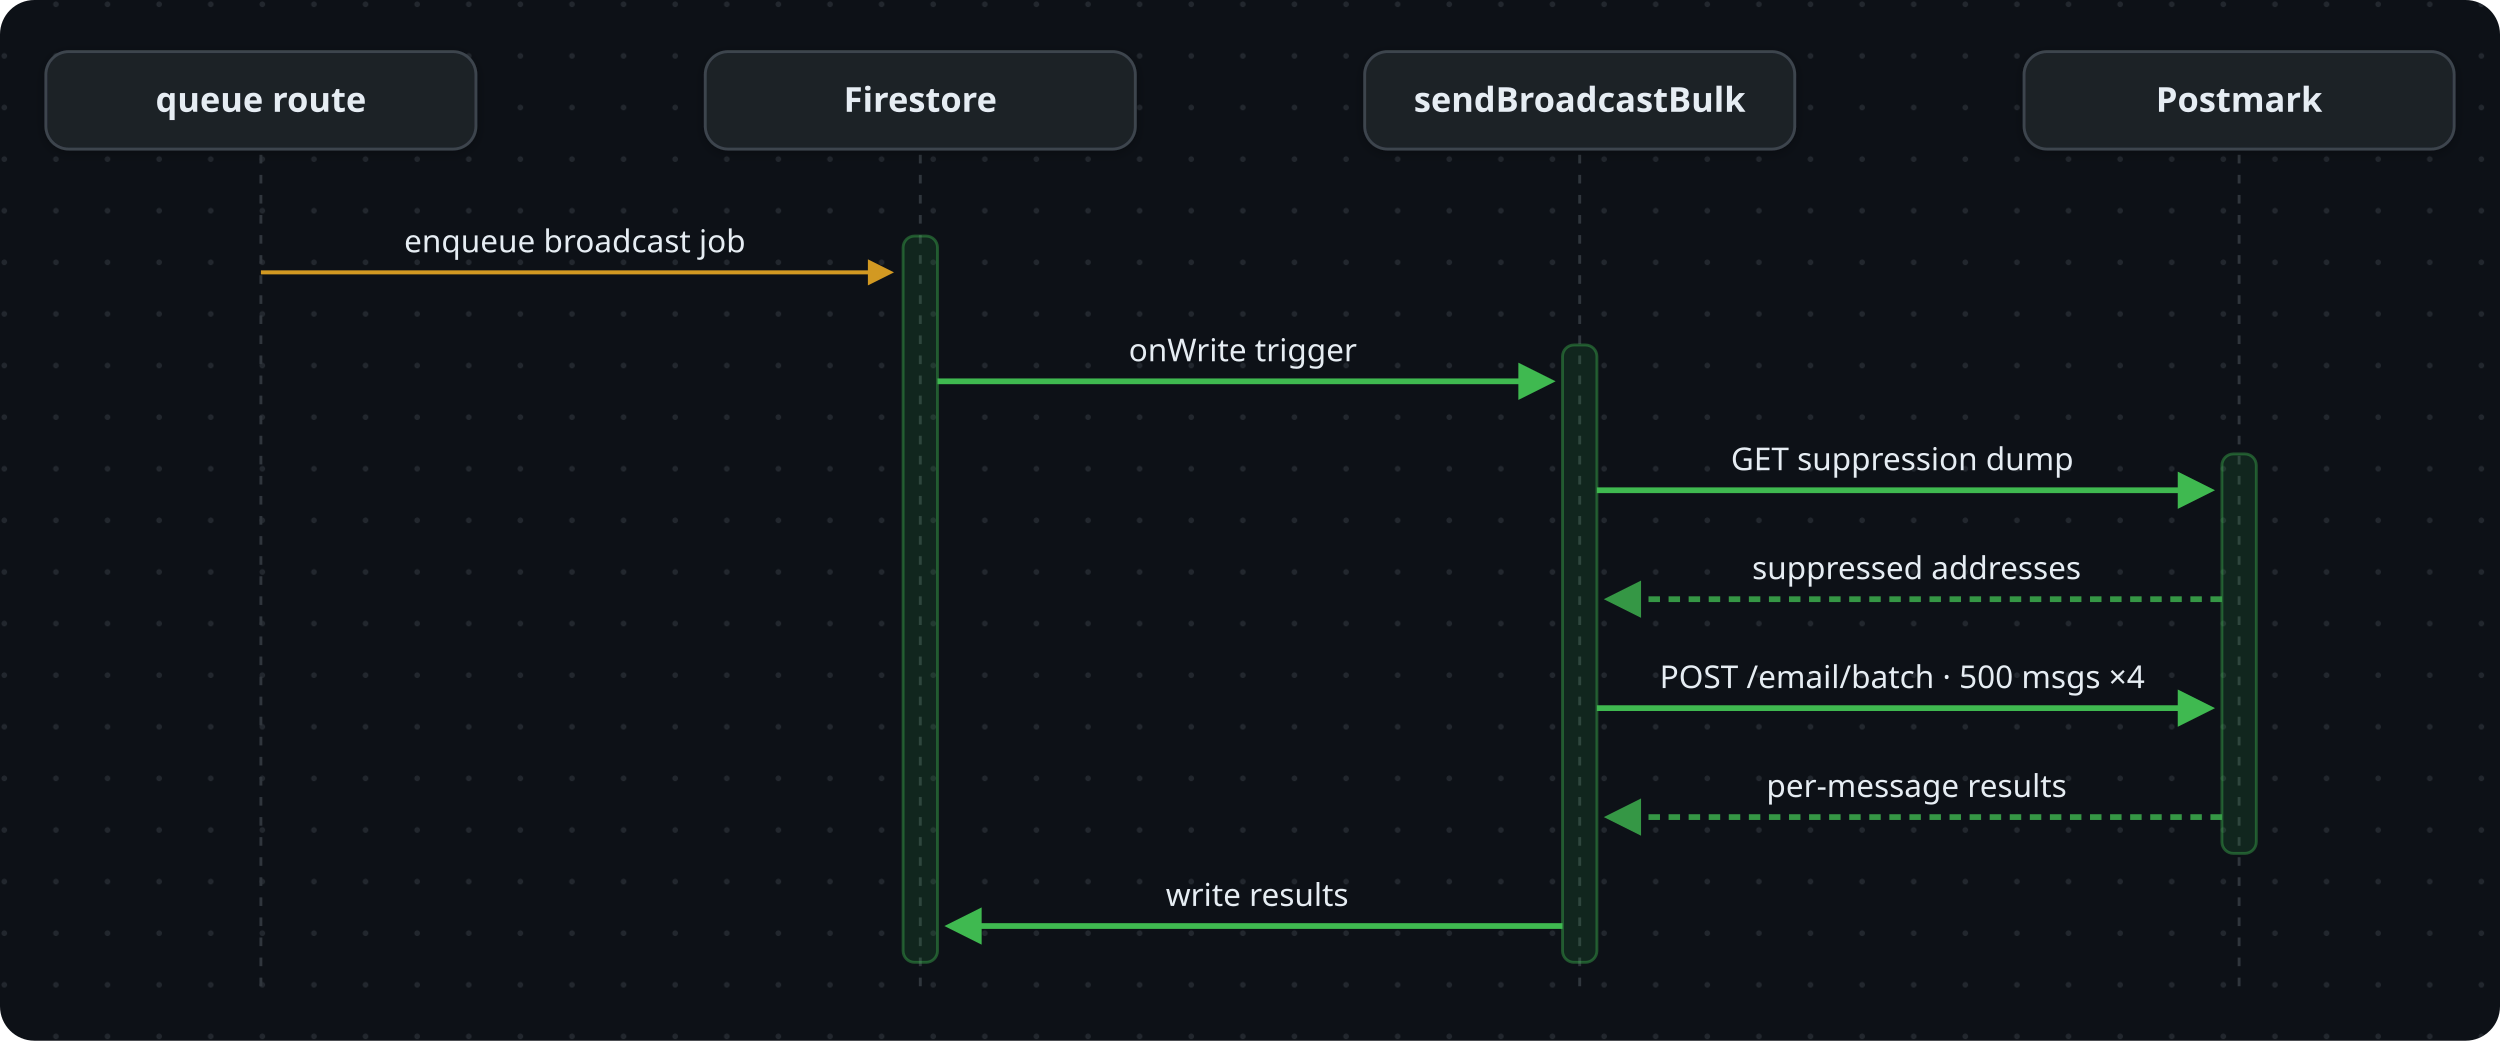
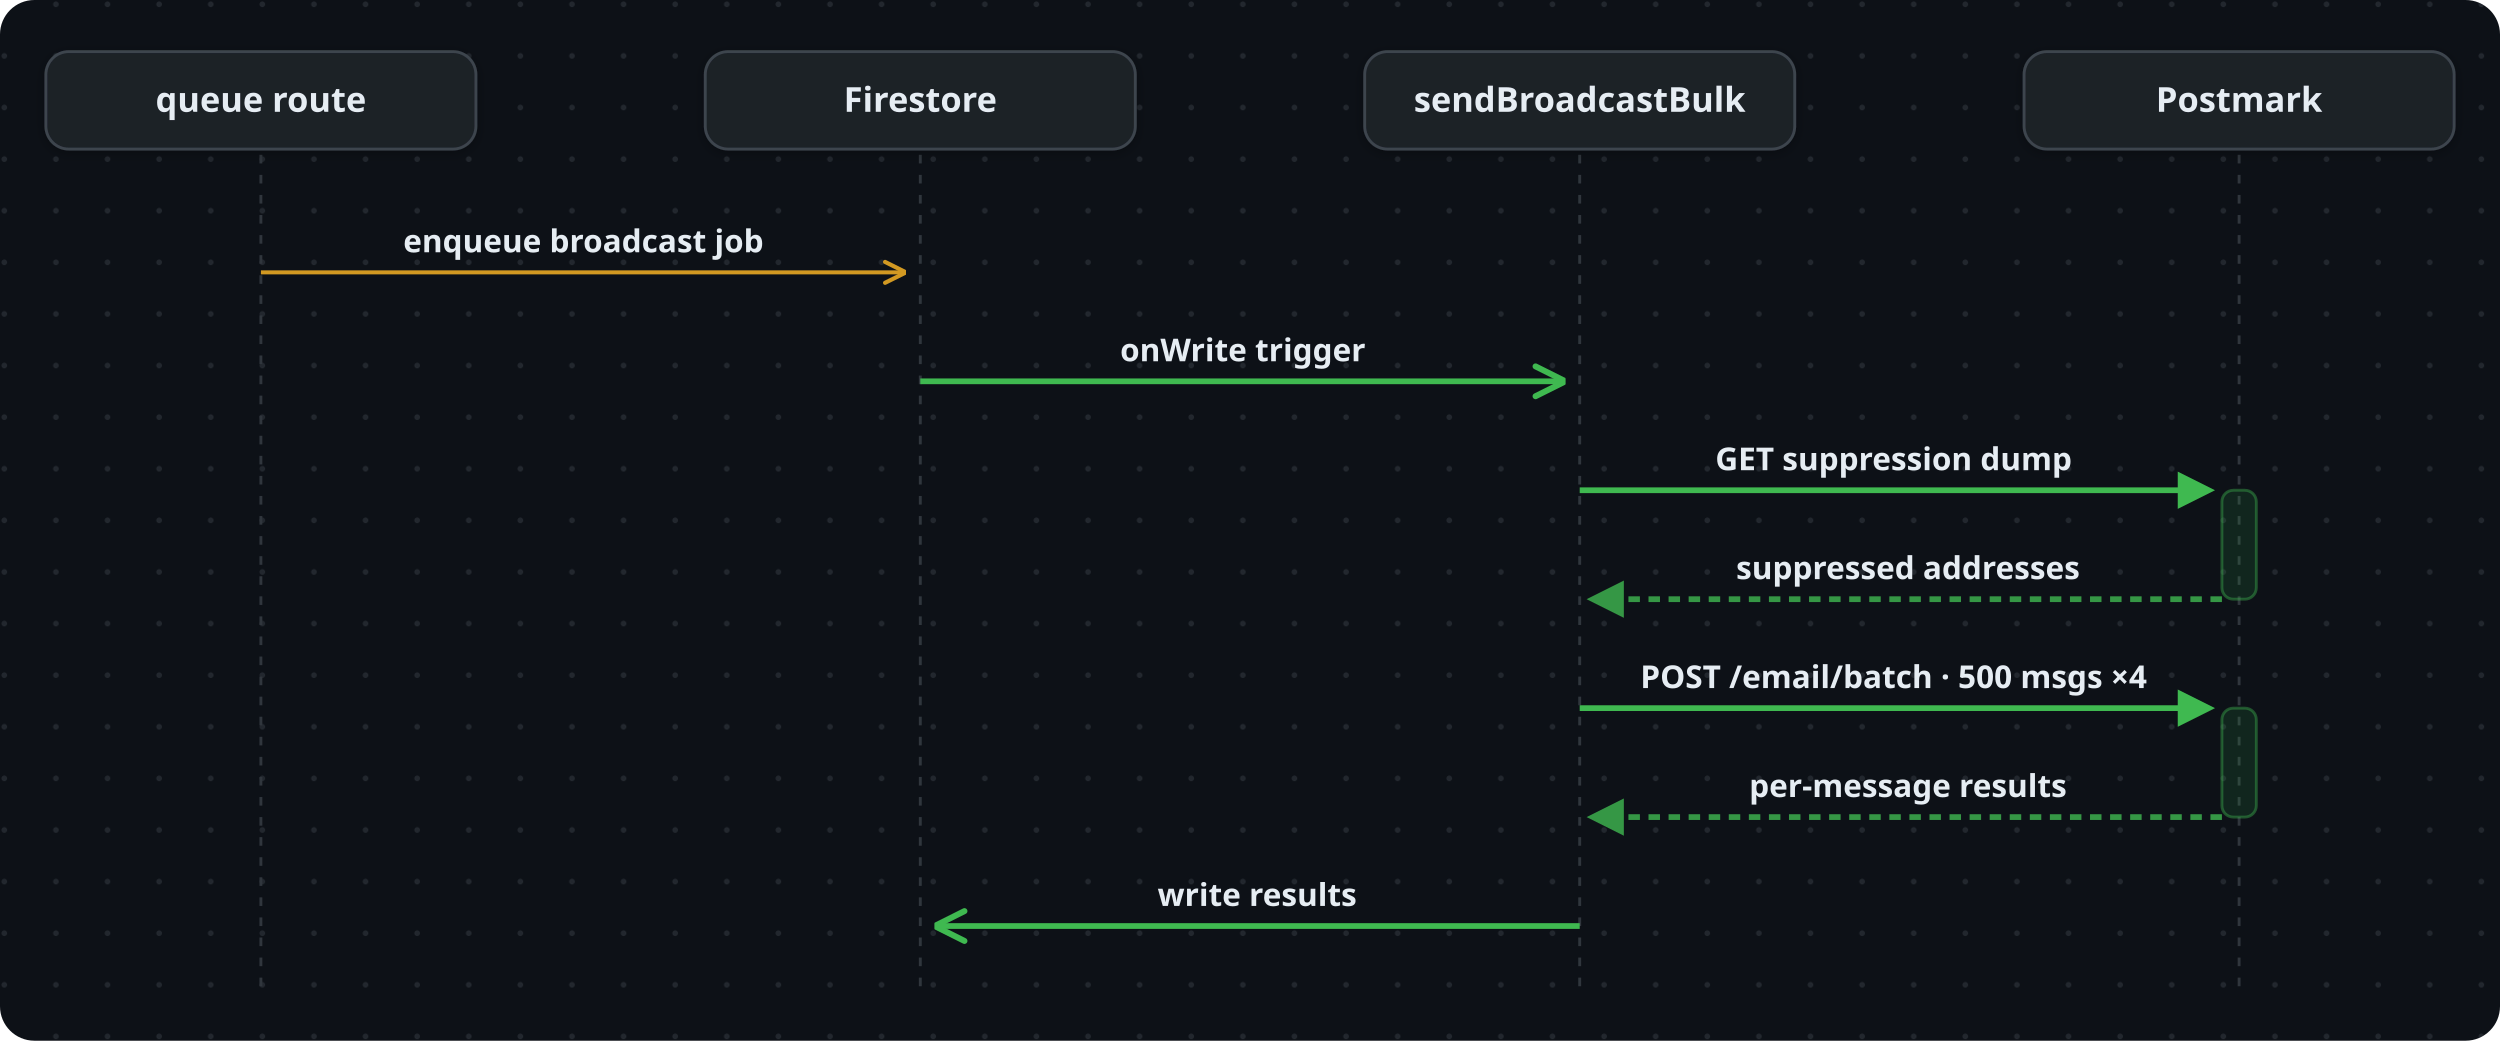
<svg xmlns="http://www.w3.org/2000/svg" viewBox="0 0 872 363" width="872" height="363" role="img" aria-label="Data flow — sending a broadcast">
-   <style>text{font-family:-apple-system, BlinkMacSystemFont, "Segoe UI", "Noto Sans", Helvetica, Arial, sans-serif}.lanebox{fill:rgba(110,118,129,.07)}.lanelabel{font-size:10px;font-weight:700;letter-spacing:.12em;fill:#9198a1}.card{fill:#1c2128;stroke:#3d444d;stroke-width:1}.card-added{stroke:#3fb950;stroke-opacity:.55}.card-modified{stroke:#d29922;stroke-opacity:.5}.ghost{opacity:.55}.ghost .card{stroke:#f85149;stroke-dasharray:4 3;stroke-opacity:.6}.context{opacity:.82}.ntitle{font-weight:600;fill:#e6edf3}.strike{text-decoration:line-through}.nsub{font-size:9.5px;fill:#9198a1;font-family:ui-monospace, SFMono-Regular, "SF Mono", Menlo, Consolas, monospace}.chip{fill:rgba(110,118,129,.18)}.glyph{fill:#9198a1}.glyph-stroke{stroke:#9198a1;stroke-width:1.4;fill:none}.bdg text{font-size:8.5px;font-weight:700;letter-spacing:.06em}.bdg rect{stroke-width:1}.bdg-added rect{fill:rgba(46,160,67,.15);stroke:rgba(63,185,80,.4)}.bdg-added text{fill:#3fb950}.bdg-modified rect{fill:rgba(187,128,9,.15);stroke:rgba(210,153,34,.4)}.bdg-modified text{fill:#d29922}.bdg-removed rect{fill:rgba(248,81,73,.12);stroke:rgba(248,81,73,.4)}.bdg-removed text{fill:#f85149}.bdg-neutral rect{fill:rgba(110,118,129,.18);stroke:#3d444d}.bdg-neutral text{fill:#9198a1}.edge{fill:none;stroke-width:1.5}.edge-added{stroke:#3fb950}.edge-modified{stroke:#d29922}.edge-removed{stroke:#f85149;stroke-dasharray:5 4;opacity:.7}.edge-neutral{stroke:#6e7681}.hero{stroke-width:2.25}.faded{opacity:.45}.glow{fill:none;stroke-width:7;opacity:.14}.msg-self{font-size:11px;fill:#e6edf3}.lpill{fill:#0d1117;stroke:#21262d;stroke-width:1}.ltext{font-size:9.5px;font-weight:600;fill:#9198a1}.ltext-added{fill:#3fb950}.ltext-modified{fill:#d29922}.ltext-removed{fill:#f85149}.cardsh{filter:drop-shadow(0 1px 2px rgba(0,0,0,.28))}.pcard{fill:#1c2128;stroke:#3d444d;stroke-width:1}.ptitle{font-size:12px;font-weight:600;fill:#e6edf3;text-anchor:middle}.lifeline{stroke:#30363d;stroke-width:1;stroke-dasharray:3 4}.actbar{fill:rgba(46,160,67,.15);stroke:rgba(63,185,80,.4)}.msg{fill:none;stroke-width:1.4}.msg-return{stroke-dasharray:4 3;opacity:.8}.msg-label{font-size:11px;fill:#e6edf3;text-anchor:middle}.msg-strong{stroke-width:2}</style>
+   <style>text{font-family:-apple-system, BlinkMacSystemFont, "Segoe UI", "Noto Sans", Helvetica, Arial, sans-serif}.lanebox{fill:rgba(110,118,129,.07)}.lanelabel{font-size:10px;font-weight:700;letter-spacing:.12em;fill:#9198a1}.card{fill:#1c2128;stroke:#3d444d;stroke-width:1}.card-added{stroke:#3fb950;stroke-opacity:.55}.card-modified{stroke:#d29922;stroke-opacity:.5}.ghost{opacity:.55}.ghost .card{stroke:#f85149;stroke-dasharray:4 3;stroke-opacity:.6}.context{opacity:.82}.ntitle{font-weight:600;fill:#e6edf3}.strike{text-decoration:line-through}.nsub{font-size:9.5px;fill:#9198a1;font-family:ui-monospace, SFMono-Regular, "SF Mono", Menlo, Consolas, monospace}.chip{fill:rgba(110,118,129,.18)}.glyph{fill:#9198a1}.glyph-stroke{stroke:#9198a1;stroke-width:1.4;fill:none}.bdg text{font-size:8.5px;font-weight:700;letter-spacing:.06em}.bdg rect{stroke-width:1}.bdg-added rect{fill:rgba(46,160,67,.15);stroke:rgba(63,185,80,.4)}.bdg-added text{fill:#3fb950}.bdg-modified rect{fill:rgba(187,128,9,.15);stroke:rgba(210,153,34,.4)}.bdg-modified text{fill:#d29922}.bdg-removed rect{fill:rgba(248,81,73,.12);stroke:rgba(248,81,73,.4)}.bdg-removed text{fill:#f85149}.bdg-neutral rect{fill:rgba(110,118,129,.18);stroke:#3d444d}.bdg-neutral text{fill:#9198a1}.edge{fill:none;stroke-width:1.5}.edge-added{stroke:#3fb950}.edge-modified{stroke:#d29922}.edge-removed{stroke:#f85149;stroke-dasharray:5 4;opacity:.7}.edge-neutral{stroke:#6e7681}.hero{stroke-width:2.25}.faded{opacity:.45}.glow{fill:none;stroke-width:7;opacity:.14}.msg-self{font-size:11px;fill:#e6edf3}.lpill{fill:#0d1117;stroke:#21262d;stroke-width:1}.ltext{font-size:9.5px;font-weight:600;fill:#9198a1}.ltext-added{fill:#3fb950}.ltext-modified{fill:#d29922}.ltext-removed{fill:#f85149}.cardsh{filter:drop-shadow(0 1px 2px rgba(0,0,0,.28))}.pcard{fill:#1c2128;stroke:#3d444d;stroke-width:1}.ptitle{font-size:12px;font-weight:600;fill:#e6edf3;text-anchor:middle}.lifeline{stroke:#30363d;stroke-width:1;stroke-dasharray:3 4}.actbar{fill:rgba(46,160,67,.15);stroke:rgba(63,185,80,.4)}.msg{fill:none;stroke-width:1.4}.msg-return{stroke-dasharray:4 3;opacity:.8}.msg-label{font-size:11px;font-weight:600;fill:#e6edf3;text-anchor:middle}.msg-strong{stroke-width:2}</style>
  <defs>
    <pattern id="dots" width="18" height="18" patternUnits="userSpaceOnUse">
      <circle cx="1.5" cy="1.5" r="1" fill="rgba(110,118,129,.22)" />
    </pattern>
    <marker id="mk-added" viewBox="0 0 10 10" refX="8" refY="5" markerWidth="6.5" markerHeight="6.5" orient="auto-start-reverse">
      <path d="M0,0 L10,5 L0,10 z" fill="#3fb950" />
    </marker>
+     <marker id="mko-added" viewBox="0 0 10 10" refX="10" refY="5" markerWidth="6.5" markerHeight="6.5" orient="auto-start-reverse">
+       <path d="M2,1 L10,5 L2,9" fill="none" stroke="#3fb950" stroke-width="1.6" stroke-linecap="round" stroke-linejoin="round" />
+     </marker>
    <marker id="mk-modified" viewBox="0 0 10 10" refX="8" refY="5" markerWidth="6.5" markerHeight="6.5" orient="auto-start-reverse">
      <path d="M0,0 L10,5 L0,10 z" fill="#d29922" />
+     </marker>
+     <marker id="mko-modified" viewBox="0 0 10 10" refX="10" refY="5" markerWidth="6.5" markerHeight="6.5" orient="auto-start-reverse">
+       <path d="M2,1 L10,5 L2,9" fill="none" stroke="#d29922" stroke-width="1.6" stroke-linecap="round" stroke-linejoin="round" />
    </marker>
    <marker id="mk-removed" viewBox="0 0 10 10" refX="8" refY="5" markerWidth="6.5" markerHeight="6.5" orient="auto-start-reverse">
      <path d="M0,0 L10,5 L0,10 z" fill="#f85149" />
    </marker>
+     <marker id="mko-removed" viewBox="0 0 10 10" refX="10" refY="5" markerWidth="6.5" markerHeight="6.5" orient="auto-start-reverse">
+       <path d="M2,1 L10,5 L2,9" fill="none" stroke="#f85149" stroke-width="1.6" stroke-linecap="round" stroke-linejoin="round" />
+     </marker>
    <marker id="mk-neutral" viewBox="0 0 10 10" refX="8" refY="5" markerWidth="6.5" markerHeight="6.5" orient="auto-start-reverse">
      <path d="M0,0 L10,5 L0,10 z" fill="#6e7681" />
+     </marker>
+     <marker id="mko-neutral" viewBox="0 0 10 10" refX="10" refY="5" markerWidth="6.5" markerHeight="6.5" orient="auto-start-reverse">
+       <path d="M2,1 L10,5 L2,9" fill="none" stroke="#6e7681" stroke-width="1.6" stroke-linecap="round" stroke-linejoin="round" />
    </marker>
  </defs>
  <rect x="0" y="0" width="872" height="363" rx="12" fill="#0d1117" />
  <rect x="0" y="0" width="872" height="363" rx="12" fill="url(#dots)" />
  <g>
    <line class="lifeline" x1="91" y1="54" x2="91" y2="347" />
    <line class="lifeline" x1="321" y1="54" x2="321" y2="347" />
-     <rect class="actbar" x="315" y="82.33" width="12" height="253.33" rx="4" />
    <line class="lifeline" x1="551" y1="54" x2="551" y2="347" />
-     <rect class="actbar" x="545" y="120.33" width="12" height="215.33" rx="4" />
    <line class="lifeline" x1="781" y1="54" x2="781" y2="347" />
-     <rect class="actbar" x="775" y="158.33" width="12" height="139.33" rx="4" />
+     <rect class="actbar" x="775" y="171" width="12" height="38" rx="4" />
+     <rect class="actbar" x="775" y="247" width="12" height="38" rx="4" />
  </g>
  <g class="cardsh">
    <rect class="pcard" x="16" y="18" width="150" height="34" rx="8" />
    <text class="ptitle" x="91" y="39">queue route</text>
    <rect class="pcard" x="246" y="18" width="150" height="34" rx="8" />
    <text class="ptitle" x="321" y="39">Firestore</text>
    <rect class="pcard" x="476" y="18" width="150" height="34" rx="8" />
    <text class="ptitle" x="551" y="39">sendBroadcastBulk</text>
    <rect class="pcard" x="706" y="18" width="150" height="34" rx="8" />
    <text class="ptitle" x="781" y="39">Postmark</text>
  </g>
  <g>
    <g>
-       <text class="msg-label" x="200.5" y="88">enqueue broadcast job</text>
-       <path class="msg edge-modified" d="M91,95 L310,95" marker-end="url(#mk-modified)" />
+       <text class="msg-label" x="203.5" y="88">enqueue broadcast job</text>
+       <path class="msg edge-modified" d="M91,95 L316,95" marker-end="url(#mko-modified)" />
      <circle r="2.8" fill="#d29922" opacity="0">
-         <animateMotion dur="8s" repeatCount="indefinite" keyPoints="0;0;1;1" keyTimes="0;0.02;0.089;1" calcMode="linear" path="M91,95 L310,95" />
+         <animateMotion dur="8s" repeatCount="indefinite" keyPoints="0;0;1;1" keyTimes="0;0.02;0.089;1" calcMode="linear" path="M91,95 L316,95" />
        <animate attributeName="opacity" dur="8s" repeatCount="indefinite" values="0;0;1;1;0;0" keyTimes="0;0.02;0.027;0.089;0.096;1" />
      </circle>
    </g>
    <g>
      <text class="msg-label" x="433.5" y="126">onWrite trigger</text>
-       <path class="msg edge-added msg-strong" d="M327,133 L540,133" marker-end="url(#mk-added)" />
+       <path class="msg edge-added msg-strong" d="M321,133 L546,133" marker-end="url(#mko-added)" />
      <circle r="2.8" fill="#3fb950" opacity="0">
-         <animateMotion dur="8s" repeatCount="indefinite" keyPoints="0;0;1;1" keyTimes="0;0.131;0.2;1" calcMode="linear" path="M327,133 L540,133" />
+         <animateMotion dur="8s" repeatCount="indefinite" keyPoints="0;0;1;1" keyTimes="0;0.131;0.2;1" calcMode="linear" path="M321,133 L546,133" />
        <animate attributeName="opacity" dur="8s" repeatCount="indefinite" values="0;0;1;1;0;0" keyTimes="0;0.131;0.138;0.2;0.207;1" />
      </circle>
    </g>
    <g>
-       <text class="msg-label" x="663.5" y="164">GET suppression dump</text>
-       <path class="msg edge-added msg-strong" d="M557,171 L770,171" marker-end="url(#mk-added)" />
+       <text class="msg-label" x="660.5" y="164">GET suppression dump</text>
+       <path class="msg edge-added msg-strong" d="M551,171 L770,171" marker-end="url(#mk-added)" />
      <circle r="2.8" fill="#3fb950" opacity="0">
-         <animateMotion dur="8s" repeatCount="indefinite" keyPoints="0;0;1;1" keyTimes="0;0.242;0.311;1" calcMode="linear" path="M557,171 L770,171" />
+         <animateMotion dur="8s" repeatCount="indefinite" keyPoints="0;0;1;1" keyTimes="0;0.242;0.311;1" calcMode="linear" path="M551,171 L770,171" />
        <animate attributeName="opacity" dur="8s" repeatCount="indefinite" values="0;0;1;1;0;0" keyTimes="0;0.242;0.249;0.311;0.318;1" />
      </circle>
    </g>
    <g>
-       <text class="msg-label" x="668.5" y="202">suppressed addresses</text>
-       <path class="msg edge-added msg-return msg-strong" d="M775,209 L562,209" marker-end="url(#mk-added)" />
+       <text class="msg-label" x="665.5" y="202">suppressed addresses</text>
+       <path class="msg edge-added msg-return msg-strong" d="M775,209 L556,209" marker-end="url(#mk-added)" />
      <circle r="2.8" fill="#3fb950" opacity="0">
-         <animateMotion dur="8s" repeatCount="indefinite" keyPoints="0;0;1;1" keyTimes="0;0.353;0.422;1" calcMode="linear" path="M775,209 L562,209" />
+         <animateMotion dur="8s" repeatCount="indefinite" keyPoints="0;0;1;1" keyTimes="0;0.353;0.422;1" calcMode="linear" path="M775,209 L556,209" />
        <animate attributeName="opacity" dur="8s" repeatCount="indefinite" values="0;0;1;1;0;0" keyTimes="0;0.353;0.36;0.422;0.429;1" />
      </circle>
    </g>
    <g>
-       <text class="msg-label" x="663.5" y="240">POST /email/batch · 500 msgs ×4</text>
-       <path class="msg edge-added msg-strong" d="M557,247 L770,247" marker-end="url(#mk-added)" />
+       <text class="msg-label" x="660.5" y="240">POST /email/batch · 500 msgs ×4</text>
+       <path class="msg edge-added msg-strong" d="M551,247 L770,247" marker-end="url(#mk-added)" />
      <circle r="2.8" fill="#3fb950" opacity="0">
-         <animateMotion dur="8s" repeatCount="indefinite" keyPoints="0;0;1;1" keyTimes="0;0.464;0.533;1" calcMode="linear" path="M557,247 L770,247" />
+         <animateMotion dur="8s" repeatCount="indefinite" keyPoints="0;0;1;1" keyTimes="0;0.464;0.533;1" calcMode="linear" path="M551,247 L770,247" />
        <animate attributeName="opacity" dur="8s" repeatCount="indefinite" values="0;0;1;1;0;0" keyTimes="0;0.464;0.471;0.533;0.54;1" />
      </circle>
      <circle r="2.8" fill="#3fb950" opacity="0">
-         <animateMotion dur="8s" repeatCount="indefinite" keyPoints="0;0;1;1" keyTimes="0;0.576;0.644;1" calcMode="linear" path="M557,247 L770,247" />
+         <animateMotion dur="8s" repeatCount="indefinite" keyPoints="0;0;1;1" keyTimes="0;0.576;0.644;1" calcMode="linear" path="M551,247 L770,247" />
        <animate attributeName="opacity" dur="8s" repeatCount="indefinite" values="0;0;1;1;0;0" keyTimes="0;0.576;0.582;0.644;0.651;1" />
      </circle>
      <circle r="2.8" fill="#3fb950" opacity="0">
-         <animateMotion dur="8s" repeatCount="indefinite" keyPoints="0;0;1;1" keyTimes="0;0.687;0.756;1" calcMode="linear" path="M557,247 L770,247" />
+         <animateMotion dur="8s" repeatCount="indefinite" keyPoints="0;0;1;1" keyTimes="0;0.687;0.756;1" calcMode="linear" path="M551,247 L770,247" />
        <animate attributeName="opacity" dur="8s" repeatCount="indefinite" values="0;0;1;1;0;0" keyTimes="0;0.687;0.693;0.756;0.762;1" />
      </circle>
    </g>
    <g>
-       <text class="msg-label" x="668.5" y="278">per-message results</text>
-       <path class="msg edge-added msg-return msg-strong" d="M775,285 L562,285" marker-end="url(#mk-added)" />
+       <text class="msg-label" x="665.5" y="278">per-message results</text>
+       <path class="msg edge-added msg-return msg-strong" d="M775,285 L556,285" marker-end="url(#mk-added)" />
      <circle r="2.8" fill="#3fb950" opacity="0">
-         <animateMotion dur="8s" repeatCount="indefinite" keyPoints="0;0;1;1" keyTimes="0;0.798;0.867;1" calcMode="linear" path="M775,285 L562,285" />
+         <animateMotion dur="8s" repeatCount="indefinite" keyPoints="0;0;1;1" keyTimes="0;0.798;0.867;1" calcMode="linear" path="M775,285 L556,285" />
        <animate attributeName="opacity" dur="8s" repeatCount="indefinite" values="0;0;1;1;0;0" keyTimes="0;0.798;0.804;0.867;0.873;1" />
      </circle>
    </g>
    <g>
      <text class="msg-label" x="438.5" y="316">write results</text>
-       <path class="msg edge-added msg-strong" d="M545,323 L332,323" marker-end="url(#mk-added)" />
+       <path class="msg edge-added msg-strong" d="M551,323 L326,323" marker-end="url(#mko-added)" />
      <circle r="2.8" fill="#3fb950" opacity="0">
-         <animateMotion dur="8s" repeatCount="indefinite" keyPoints="0;0;1;1" keyTimes="0;0.909;0.978;1" calcMode="linear" path="M545,323 L332,323" />
+         <animateMotion dur="8s" repeatCount="indefinite" keyPoints="0;0;1;1" keyTimes="0;0.909;0.978;1" calcMode="linear" path="M551,323 L326,323" />
        <animate attributeName="opacity" dur="8s" repeatCount="indefinite" values="0;0;1;1;0;0" keyTimes="0;0.909;0.916;0.978;0.984;1" />
      </circle>
    </g>
  </g>
</svg>
